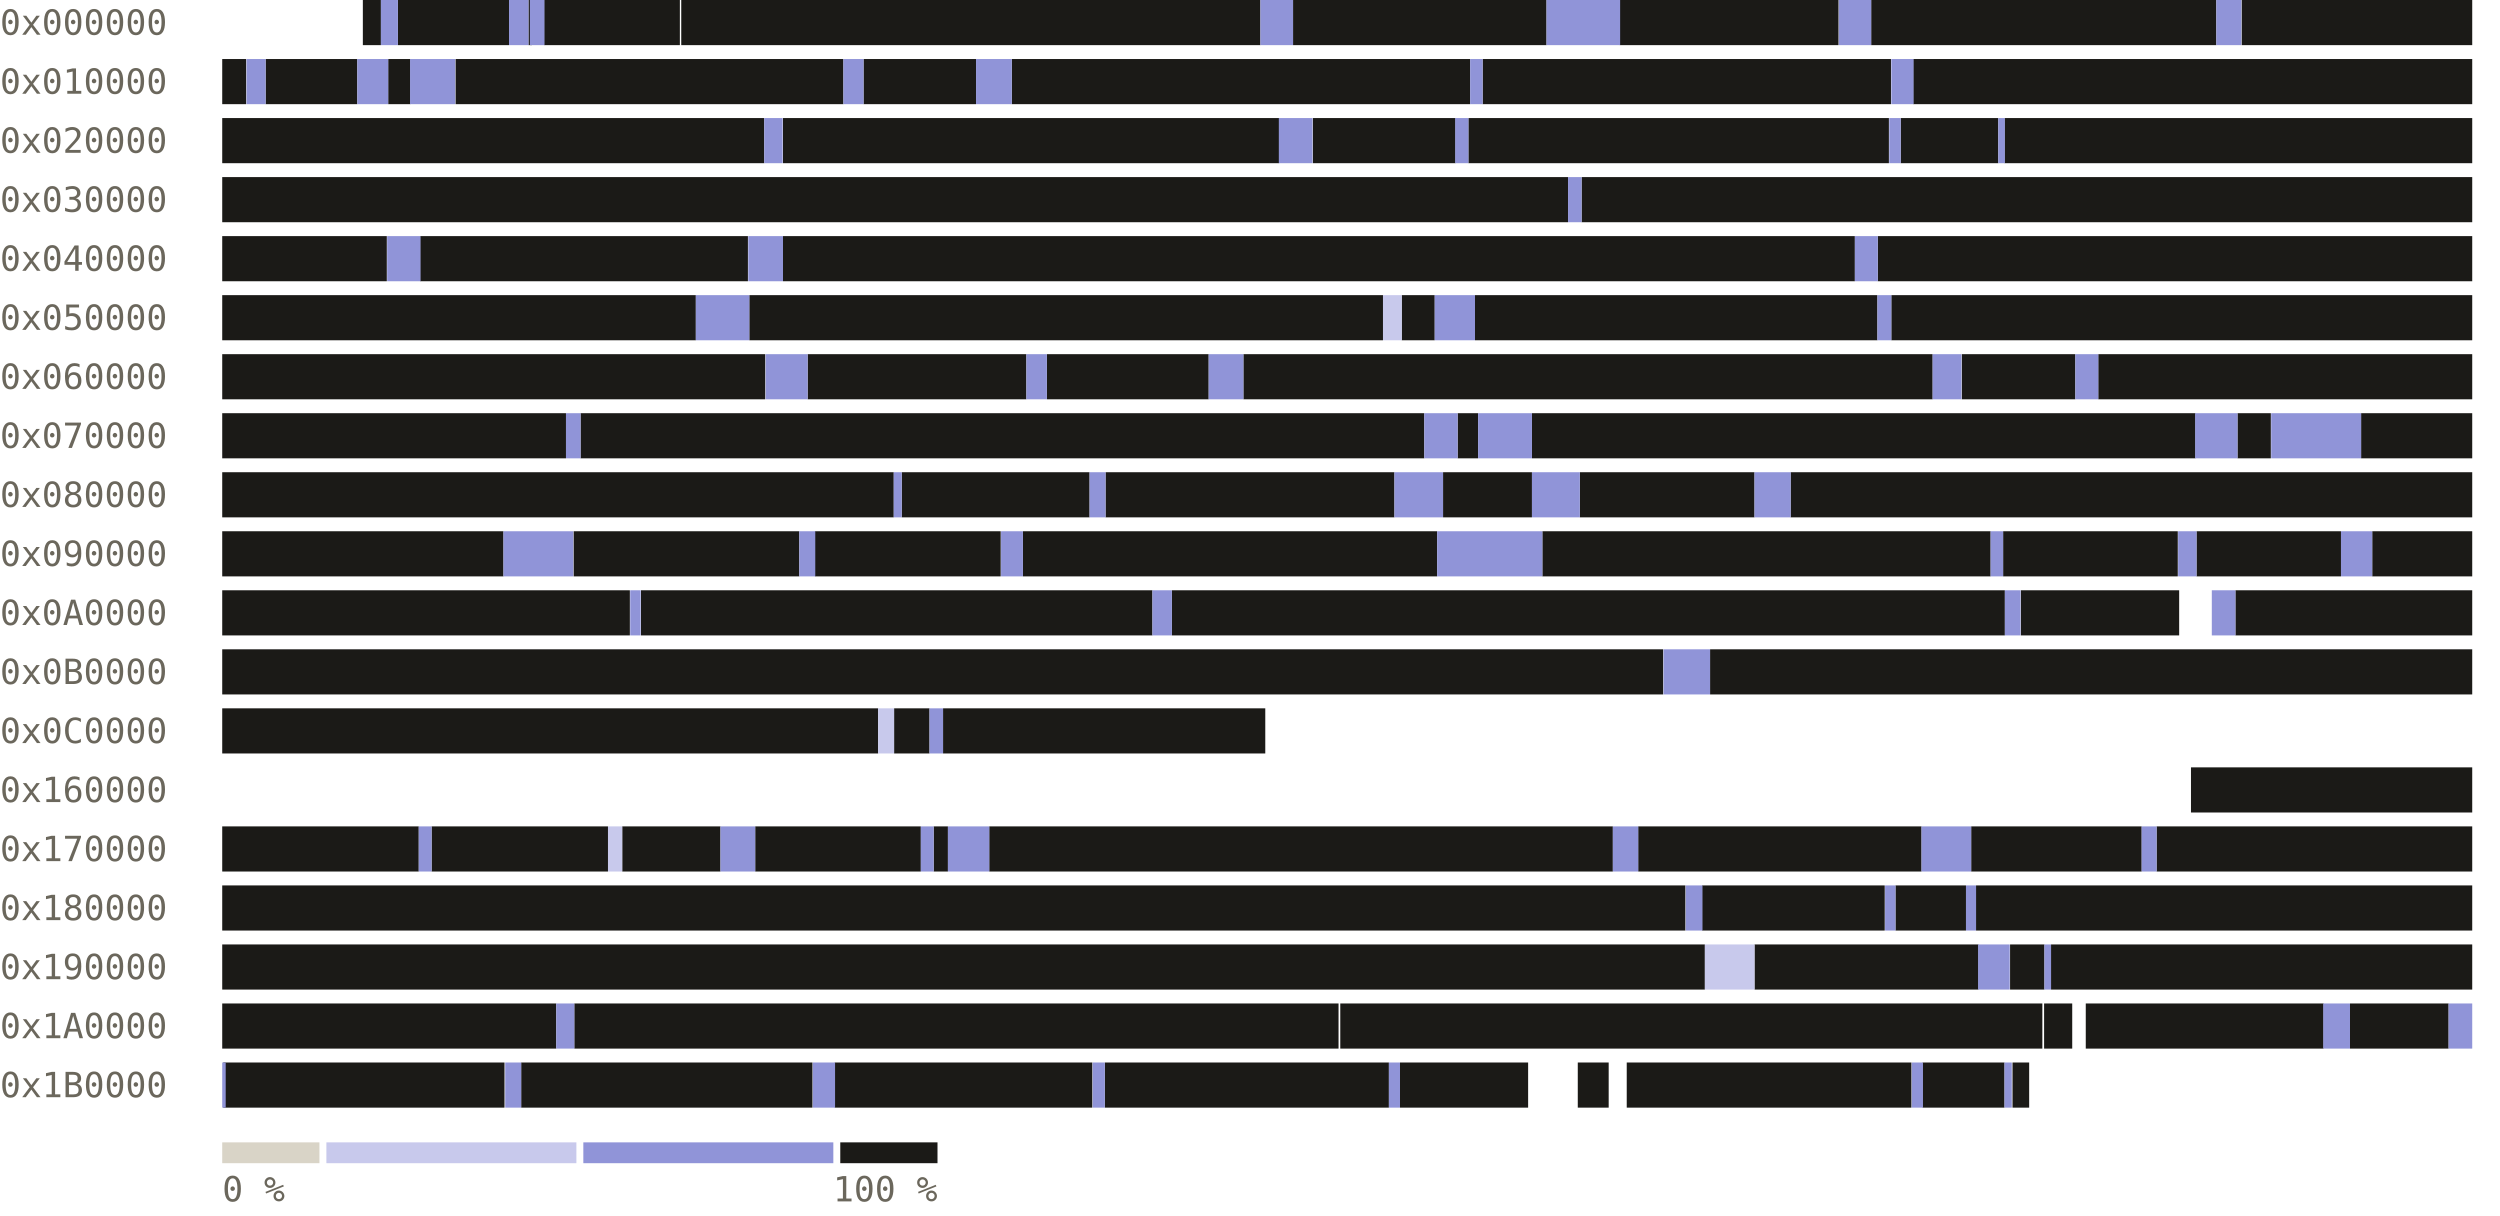
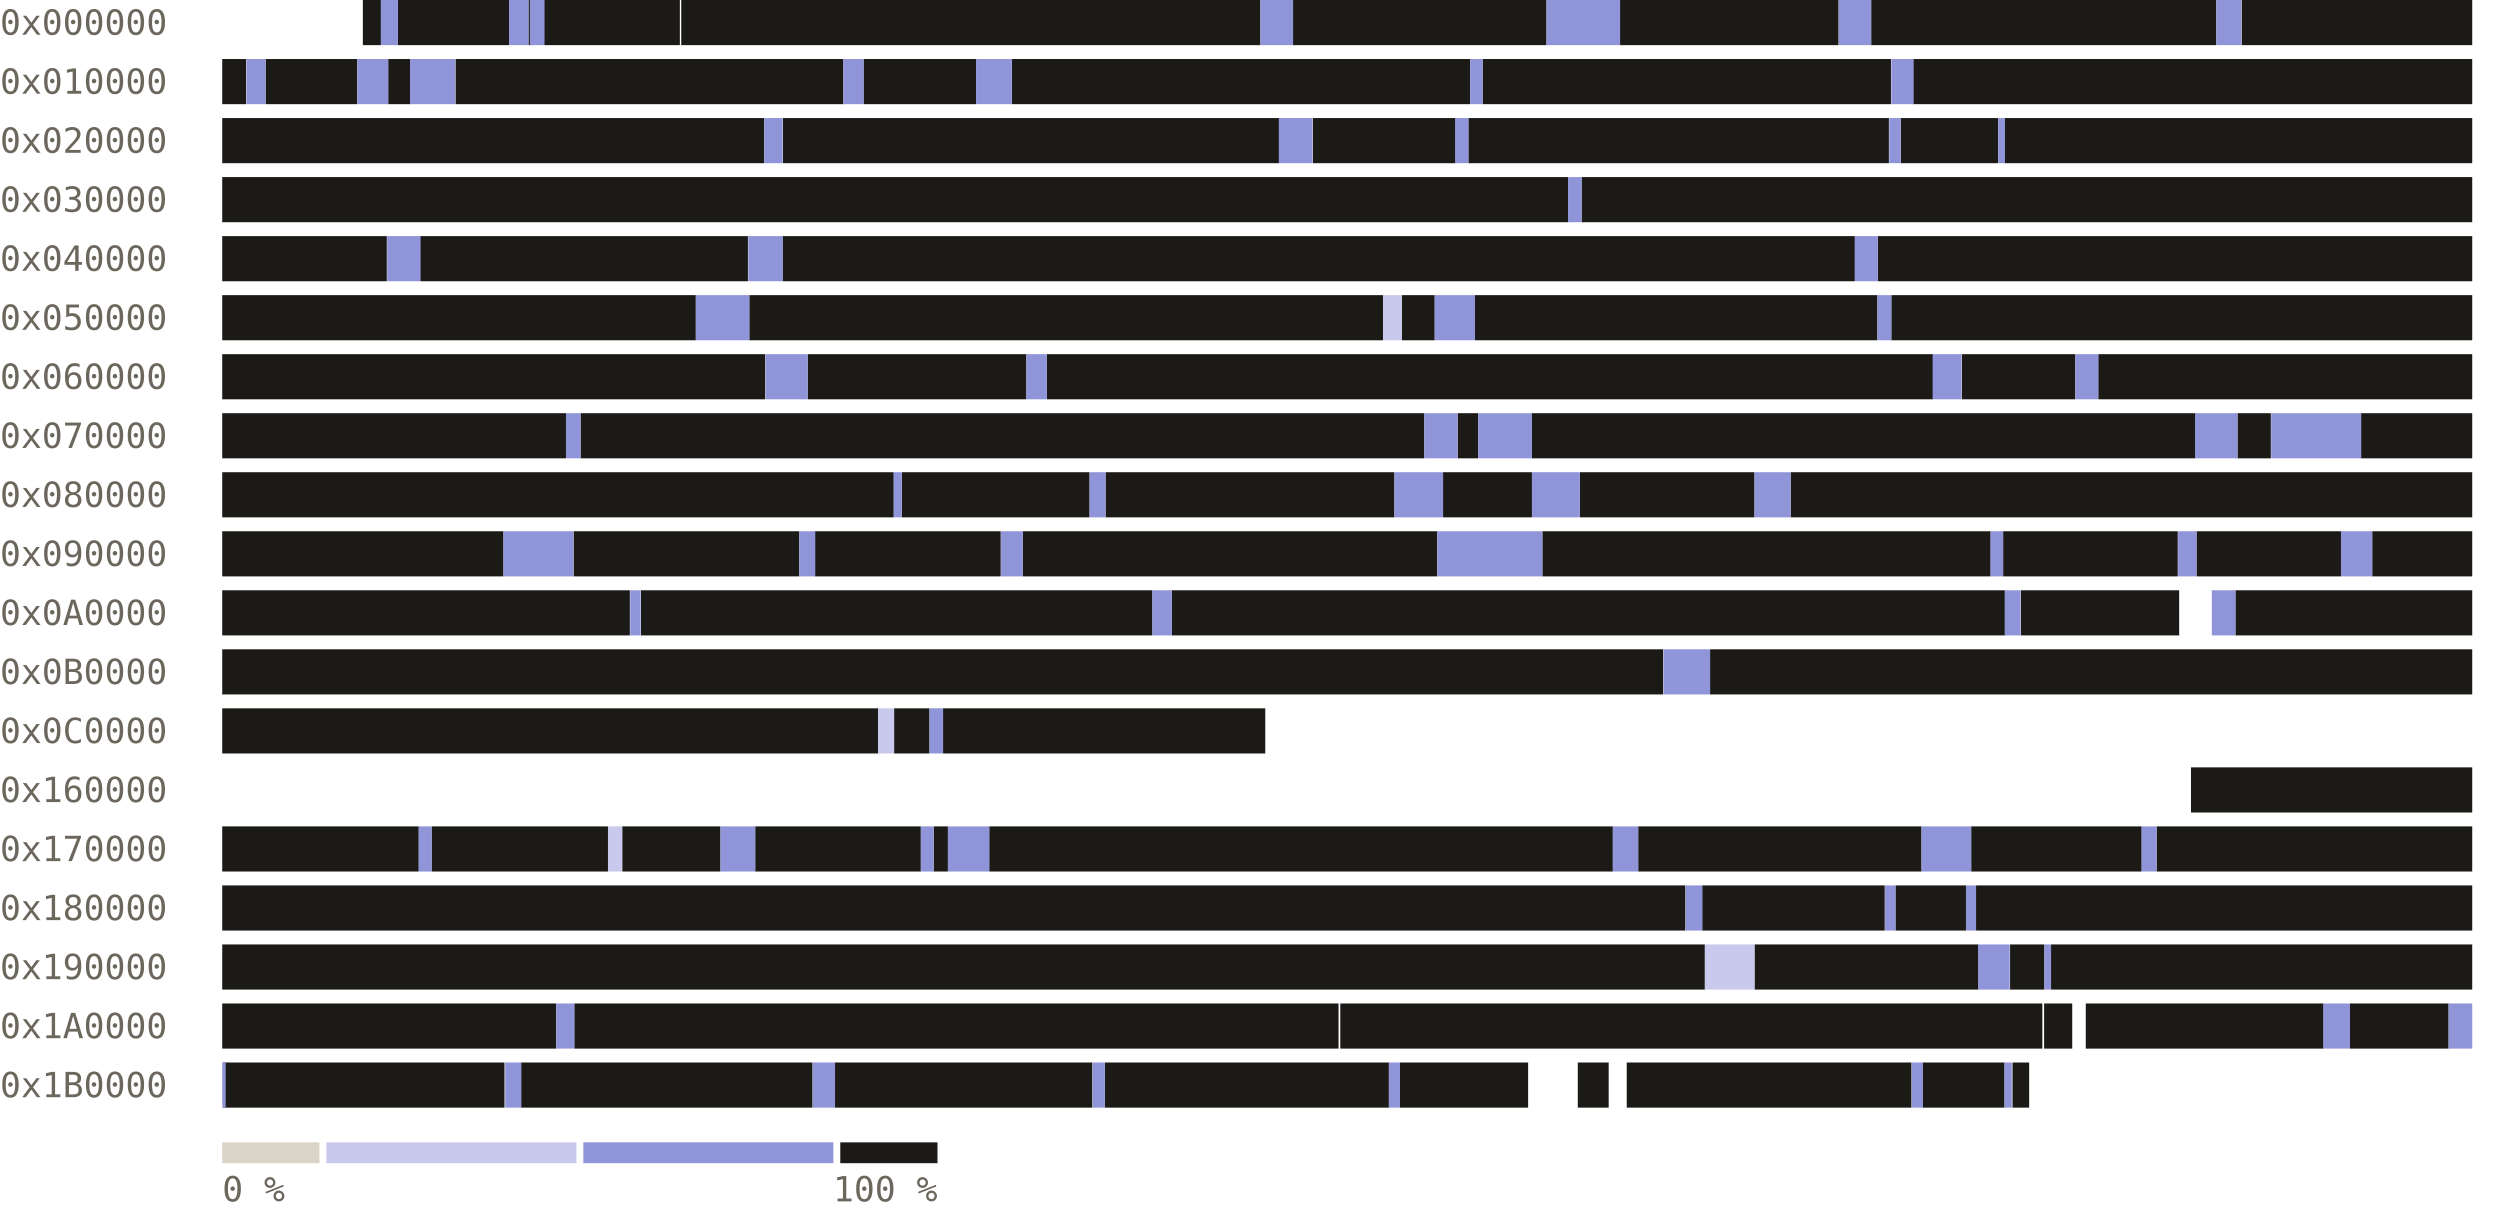
<svg xmlns="http://www.w3.org/2000/svg" viewBox="0 0 720 350" width="720" height="350">
  <style>text{font:10px monospace;fill:#6b675c}.q0{fill:#d9d4c7}.q1{fill:#e3e2f2}.q2{fill:#d6d6ef}.q3{fill:#c8c9ec}.q4{fill:#babce8}.q5{fill:#acafe4}.q6{fill:#9ea2df}.q7{fill:#9094d8}.q8{fill:#8186cf}.q9{fill:#7277c4}.q10{fill:#1b1a17}@media (prefers-color-scheme:dark){text{fill:#a8a293}.q0{fill:#4a463d}.q1{fill:#35375a}.q2{fill:#3c3f66}.q3{fill:#444772}.q4{fill:#4d517f}.q5{fill:#575b8c}.q6{fill:#62669a}.q7{fill:#6e72a8}.q8{fill:#7b7fb6}.q9{fill:#888cc4}.q10{fill:#d6d0bd}}</style>
  <text x="0" y="10">0x000000</text>
  <text x="0" y="27">0x010000</text>
  <text x="0" y="44">0x020000</text>
  <text x="0" y="61">0x030000</text>
  <text x="0" y="78">0x040000</text>
  <text x="0" y="95">0x050000</text>
  <text x="0" y="112">0x060000</text>
  <text x="0" y="129">0x070000</text>
  <text x="0" y="146">0x080000</text>
  <text x="0" y="163">0x090000</text>
  <text x="0" y="180">0x0A0000</text>
  <text x="0" y="197">0x0B0000</text>
  <text x="0" y="214">0x0C0000</text>
  <text x="0" y="231">0x160000</text>
  <text x="0" y="248">0x170000</text>
  <text x="0" y="265">0x180000</text>
  <text x="0" y="282">0x190000</text>
  <text x="0" y="299">0x1A0000</text>
  <text x="0" y="316">0x1B0000</text>
-   <path class="q10" d="M104.5 0h5.2v13h-5.2zM114.6 0h32v13h-32zM152.2 0h1v13h-1zM156.7 0h39.1v13h-39.1zM196.2 0h166.8v13h-166.8zM372.4 0h73v13h-73zM466.5 0h63v13h-63zM538.9 0h99.4v13h-99.4zM645.6 0h66.4v13h-66.4zM64 17h6.9v13h-6.9zM76.5 17h26.4v13h-26.4zM111.8 17h6.4v13h-6.4zM131.2 17h111.7v13h-111.7zM248.7 17h32.4v13h-32.4zM291.4 17h132v13h-132zM427 17h117.6v13h-117.6zM551 17h161v13h-161zM64 34h156.1v13h-156.1zM225.5 34h142.9v13h-142.9zM378.1 34h41.1v13h-41.1zM422.9 34h121.1v13h-121.1zM547.4 34h28.1v13h-28.1zM577.3 34h134.7v13h-134.7zM64 51h387.6v13h-387.6zM455.5 51h256.5v13h-256.5zM64 68h47.4v13h-47.4zM121 68h94.4v13h-94.4zM225.5 68h308.7v13h-308.7zM540.8 68h171.2v13h-171.2zM64 85h136.4v13h-136.4zM215.8 85h182.5v13h-182.5zM403.7 85h9.5v13h-9.5zM424.8 85h115.9v13h-115.9zM544.7 85h167.3v13h-167.3zM64 102h156.4v13h-156.4zM232.6 102h63v13h-63zM301.5 102h46.6v13h-46.6zM358.1 102h198.5v13h-198.5zM565 102h32.7v13h-32.7zM604.3 102h107.7v13h-107.7zM64 119h99v13h-99zM167.2 119h243v13h-243zM419.8 119h5.9v13h-5.9zM441.2 119h191.1v13h-191.1zM644.4 119h9.6v13h-9.6zM680 119h32v13h-32zM64 136h193.4v13h-193.4zM259.7 136h54.1v13h-54.1zM318.4 136h83.2v13h-83.2zM415.6 136h25.6v13h-25.6zM455 136h50.3v13h-50.3zM515.7 136h196.3v13h-196.3zM64 153h81v13h-81zM165.2 153h65v13h-65zM234.7 153h53.5v13h-53.5zM294.6 153h119.3v13h-119.3zM444.2 153h129.1v13h-129.1zM576.9 153h50.3v13h-50.3zM632.6 153h41.6v13h-41.6zM683.2 153h28.8v13h-28.8zM64 170h117.4v13h-117.4zM184.6 170h147.3v13h-147.3zM337.5 170h239.9v13h-239.9zM582 170h45.6v13h-45.6zM643.8 170h68.2v13h-68.2zM64 187h415v13h-415zM492.5 187h219.5v13h-219.5zM64 204h188.9v13h-188.9zM257.5 204h10.2v13h-10.2zM271.6 204h92.8v13h-92.8zM631 221h81v13h-81zM64 238h56.6v13h-56.6zM124.3 238h50.8v13h-50.8zM179.2 238h28.3v13h-28.3zM217.5 238h47.7v13h-47.7zM268.9 238h4.1v13h-4.1zM284.9 238h179.6v13h-179.6zM471.8 238h81.6v13h-81.6zM567.7 238h49.1v13h-49.1zM621.1 238h90.9v13h-90.9zM64 255h421.4v13h-421.4zM490.2 255h52.6v13h-52.6zM545.9 255h20.3v13h-20.3zM569.1 255h142.9v13h-142.9zM64 272h427v13h-427zM505.3 272h64.5v13h-64.5zM578.9 272h9.9v13h-9.9zM590.7 272h121.3v13h-121.3zM64 289h96.2v13h-96.2zM165.4 289h220.1v13h-220.1zM386 289h202.2v13h-202.2zM588.7 289h8.1v13h-8.1zM600.7 289h68.5v13h-68.5zM676.8 289h28.4v13h-28.4zM64.3 306h81v13h-81zM150.1 306h83.9v13h-83.9zM240.4 306h74.2v13h-74.2zM318.2 306h81.8v13h-81.8zM403.2 306h36.9v13h-36.9zM454.4 306h8.9v13h-8.9zM468.5 306h82v13h-82zM553.7 306h23.6v13h-23.6zM579.6 306h4.8v13h-4.8z" />
-   <path class="q7" d="M109.7 0h4.9v13h-4.9zM146.6 0h5.6v13h-5.6zM152.6 0h4.2v13h-4.2zM363 0h9.4v13h-9.4zM445.4 0h21.2v13h-21.2zM529.6 0h9.3v13h-9.3zM638.3 0h7.2v13h-7.2zM71 17h5.5v13h-5.5zM102.9 17h8.9v13h-8.9zM118.1 17h13v13h-13zM242.9 17h5.8v13h-5.8zM281.1 17h10.3v13h-10.3zM423.4 17h3.6v13h-3.6zM544.7 17h6.4v13h-6.4zM220.1 34h5.3v13h-5.3zM368.3 34h9.7v13h-9.7zM419.1 34h3.8v13h-3.8zM544.1 34h3.3v13h-3.3zM575.5 34h1.9v13h-1.9zM451.6 51h3.9v13h-3.9zM111.5 68h9.6v13h-9.6zM215.5 68h10v13h-10zM534.2 68h6.6v13h-6.6zM200.4 85h15.4v13h-15.4zM413.2 85h11.6v13h-11.6zM540.7 85h4v13h-4zM220.5 102h12.1v13h-12.1zM295.6 102h5.9v13h-5.9zM348.1 102h10v13h-10zM556.6 102h8.3v13h-8.3zM597.7 102h6.6v13h-6.6zM163 119h4.2v13h-4.2zM410.2 119h9.6v13h-9.6zM425.7 119h15.5v13h-15.5zM632.2 119h12.2v13h-12.2zM654.1 119h25.9v13h-25.9zM257.4 136h2.3v13h-2.3zM313.8 136h4.6v13h-4.6zM401.6 136h14v13h-14zM441.2 136h13.8v13h-13.8zM505.3 136h10.4v13h-10.4zM145 153h20.1v13h-20.1zM230.2 153h4.6v13h-4.6zM288.3 153h6.3v13h-6.3zM413.9 153h30.3v13h-30.3zM573.3 153h3.6v13h-3.6zM627.3 153h5.3v13h-5.3zM674.2 153h9v13h-9zM181.5 170h3v13h-3zM331.9 170h5.6v13h-5.6zM577.4 170h4.5v13h-4.5zM637 170h6.8v13h-6.8zM479.1 187h13.4v13h-13.4zM267.7 204h3.9v13h-3.9zM120.6 238h3.7v13h-3.7zM207.5 238h10v13h-10zM265.2 238h3.7v13h-3.7zM273 238h11.9v13h-11.9zM464.5 238h7.3v13h-7.3zM553.4 238h14.3v13h-14.3zM616.8 238h4.3v13h-4.3zM485.5 255h4.8v13h-4.8zM542.9 255h3v13h-3zM566.2 255h2.9v13h-2.9zM569.7 272h9.1v13h-9.1zM588.8 272h1.9v13h-1.9zM160.2 289h5.2v13h-5.2zM669.1 289h7.7v13h-7.7zM705.2 289h6.8v13h-6.8zM64 306h1v13h-1zM145.5 306h4.6v13h-4.6zM234.1 306h6.4v13h-6.4zM314.7 306h3.5v13h-3.5zM400 306h3.2v13h-3.2zM550.6 306h3.2v13h-3.2zM577.3 306h2.1v13h-2.1z" />
+   <path class="q10" d="M104.5 0h5.2v13h-5.2zM114.6 0h32v13h-32zM152.2 0h1v13h-1zM156.7 0h39.1v13h-39.1zM196.2 0h166.8v13h-166.8zM372.4 0h73v13h-73zM466.5 0h63v13h-63zM538.9 0h99.4v13h-99.4zM645.6 0h66.4v13h-66.4zM64 17h6.9v13h-6.9zM76.5 17h26.4v13h-26.4zM111.8 17h6.4v13h-6.4zM131.2 17h111.7v13h-111.7zM248.7 17h32.4v13h-32.4zM291.4 17h132v13h-132zM427 17h117.6v13h-117.6zM551 17h161v13h-161zM64 34h156.1v13h-156.1zM225.5 34h142.9v13h-142.9zM378.1 34h41.1v13h-41.1zM422.9 34h121.1v13h-121.1zM547.4 34h28.1v13h-28.1zM577.3 34h134.7v13h-134.7zM64 51h387.6v13h-387.6zM455.5 51h256.5v13h-256.5zM64 68h47.4v13h-47.4zM121 68h94.4v13h-94.4zM225.5 68h308.7v13h-308.7zM540.8 68h171.2v13h-171.2zM64 85h136.4v13h-136.4zM215.8 85h182.5v13h-182.5zM403.7 85h9.5v13h-9.5zM424.8 85h115.9v13h-115.9zM544.7 85h167.3v13h-167.3zM64 102h156.4v13h-156.4zM232.6 102h63v13h-63zM301.5 102h255.2v13h-255.2zM565 102h32.7v13h-32.7zM604.3 102h107.7v13h-107.7zM64 119h99v13h-99zM167.2 119h243v13h-243zM419.8 119h5.9v13h-5.9zM441.2 119h191.1v13h-191.1zM644.4 119h9.6v13h-9.6zM680 119h32v13h-32zM64 136h193.4v13h-193.4zM259.7 136h54.1v13h-54.1zM318.4 136h83.2v13h-83.2zM415.6 136h25.6v13h-25.6zM455 136h50.3v13h-50.3zM515.7 136h196.3v13h-196.3zM64 153h81v13h-81zM165.2 153h65v13h-65zM234.7 153h53.5v13h-53.5zM294.6 153h119.3v13h-119.3zM444.2 153h129.1v13h-129.1zM576.9 153h50.3v13h-50.3zM632.6 153h41.6v13h-41.6zM683.2 153h28.8v13h-28.8zM64 170h117.4v13h-117.4zM184.6 170h147.3v13h-147.3zM337.5 170h239.9v13h-239.9zM582 170h45.6v13h-45.6zM643.8 170h68.2v13h-68.2zM64 187h415v13h-415zM492.5 187h219.5v13h-219.5zM64 204h188.9v13h-188.9zM257.5 204h10.2v13h-10.2zM271.6 204h92.8v13h-92.8zM631 221h81v13h-81zM64 238h56.6v13h-56.6zM124.3 238h50.8v13h-50.8zM179.2 238h28.3v13h-28.3zM217.5 238h47.7v13h-47.7zM268.9 238h4.1v13h-4.1zM284.9 238h179.6v13h-179.6zM471.8 238h81.6v13h-81.6zM567.7 238h49.1v13h-49.1zM621.1 238h90.9v13h-90.9zM64 255h421.4v13h-421.4zM490.2 255h52.6v13h-52.6zM545.9 255h20.3v13h-20.3zM569.1 255h142.9v13h-142.9zM64 272h427v13h-427zM505.3 272h64.5v13h-64.5zM578.9 272h9.9v13h-9.9zM590.7 272h121.3v13h-121.3zM64 289h96.2v13h-96.2zM165.4 289h220.1v13h-220.1zM386 289h202.2v13h-202.2zM588.7 289h8.1v13h-8.1zM600.7 289h68.5v13h-68.5zM676.8 289h28.4v13h-28.4zM64.3 306h81v13h-81zM150.1 306h83.9v13h-83.9zM240.4 306h74.2v13h-74.2zM318.2 306h81.8v13h-81.8zM403.2 306h36.9v13h-36.9zM454.4 306h8.9v13h-8.9zM468.5 306h82v13h-82zM553.7 306h23.6v13h-23.6zM579.6 306h4.8v13h-4.8z" />
+   <path class="q7" d="M109.7 0h4.9v13h-4.9zM146.6 0h5.6v13h-5.6zM152.6 0h4.2v13h-4.2zM363 0h9.4v13h-9.4zM445.4 0h21.2v13h-21.2zM529.6 0h9.3v13h-9.3zM638.3 0h7.2v13h-7.2zM71 17h5.5v13h-5.5zM102.9 17h8.9v13h-8.9zM118.1 17h13v13h-13zM242.9 17h5.8v13h-5.8zM281.1 17h10.3v13h-10.3zM423.4 17h3.6v13h-3.6zM544.7 17h6.4v13h-6.4zM220.1 34h5.3v13h-5.3zM368.3 34h9.7v13h-9.7zM419.1 34h3.8v13h-3.8zM544.1 34h3.3v13h-3.3zM575.5 34h1.9v13h-1.9zM451.6 51h3.9v13h-3.9zM111.5 68h9.6v13h-9.6zM215.5 68h10v13h-10zM534.2 68h6.6v13h-6.6zM200.4 85h15.4v13h-15.4zM413.2 85h11.6v13h-11.6zM540.7 85h4v13h-4zM220.5 102h12.1v13h-12.1zM295.6 102h5.9v13h-5.9zM556.6 102h8.3v13h-8.3zM597.7 102h6.6v13h-6.6zM163 119h4.2v13h-4.2zM410.2 119h9.6v13h-9.6zM425.7 119h15.5v13h-15.5zM632.2 119h12.2v13h-12.2zM654.1 119h25.9v13h-25.9zM257.4 136h2.3v13h-2.3zM313.8 136h4.6v13h-4.6zM401.6 136h14v13h-14zM441.2 136h13.8v13h-13.8zM505.3 136h10.4v13h-10.4zM145 153h20.1v13h-20.1zM230.2 153h4.6v13h-4.6zM288.3 153h6.3v13h-6.3zM413.9 153h30.3v13h-30.3zM573.3 153h3.6v13h-3.6zM627.3 153h5.3v13h-5.3zM674.2 153h9v13h-9zM181.5 170h3v13h-3zM331.9 170h5.6v13h-5.6zM577.4 170h4.5v13h-4.5zM637 170h6.8v13h-6.8zM479.1 187h13.4v13h-13.4zM267.7 204h3.9v13h-3.9zM120.6 238h3.7v13h-3.7zM207.5 238h10v13h-10zM265.2 238h3.7v13h-3.7zM273 238h11.9v13h-11.9zM464.5 238h7.3v13h-7.3zM553.4 238h14.3v13h-14.3zM616.8 238h4.3v13h-4.3zM485.5 255h4.8v13h-4.8zM542.9 255h3v13h-3zM566.2 255h2.9v13h-2.9zM569.7 272h9.1v13h-9.1zM588.8 272h1.9v13h-1.9zM160.2 289h5.2v13h-5.2zM669.1 289h7.7v13h-7.7zM705.2 289h6.8v13h-6.8zM64 306h1v13h-1zM145.5 306h4.6v13h-4.6zM234.1 306h6.4v13h-6.4zM314.7 306h3.5v13h-3.5zM400 306h3.2v13h-3.2zM550.6 306h3.2v13h-3.2zM577.3 306h2.1v13h-2.1z" />
  <path class="q3" d="M398.3 85h5.4v13h-5.4zM252.9 204h4.6v13h-4.6zM175.1 238h4.1v13h-4.1zM491 272h14.3v13h-14.3z" />
  <rect class="q0" x="64" y="329" width="28" height="6" />
  <rect class="q3" x="94" y="329" width="72" height="6" />
  <rect class="q7" x="168" y="329" width="72" height="6" />
  <rect class="q10" x="242" y="329" width="28" height="6" />
  <text x="64" y="346">0 %</text>
  <text x="270" y="346" text-anchor="end">100 %</text>
</svg>
